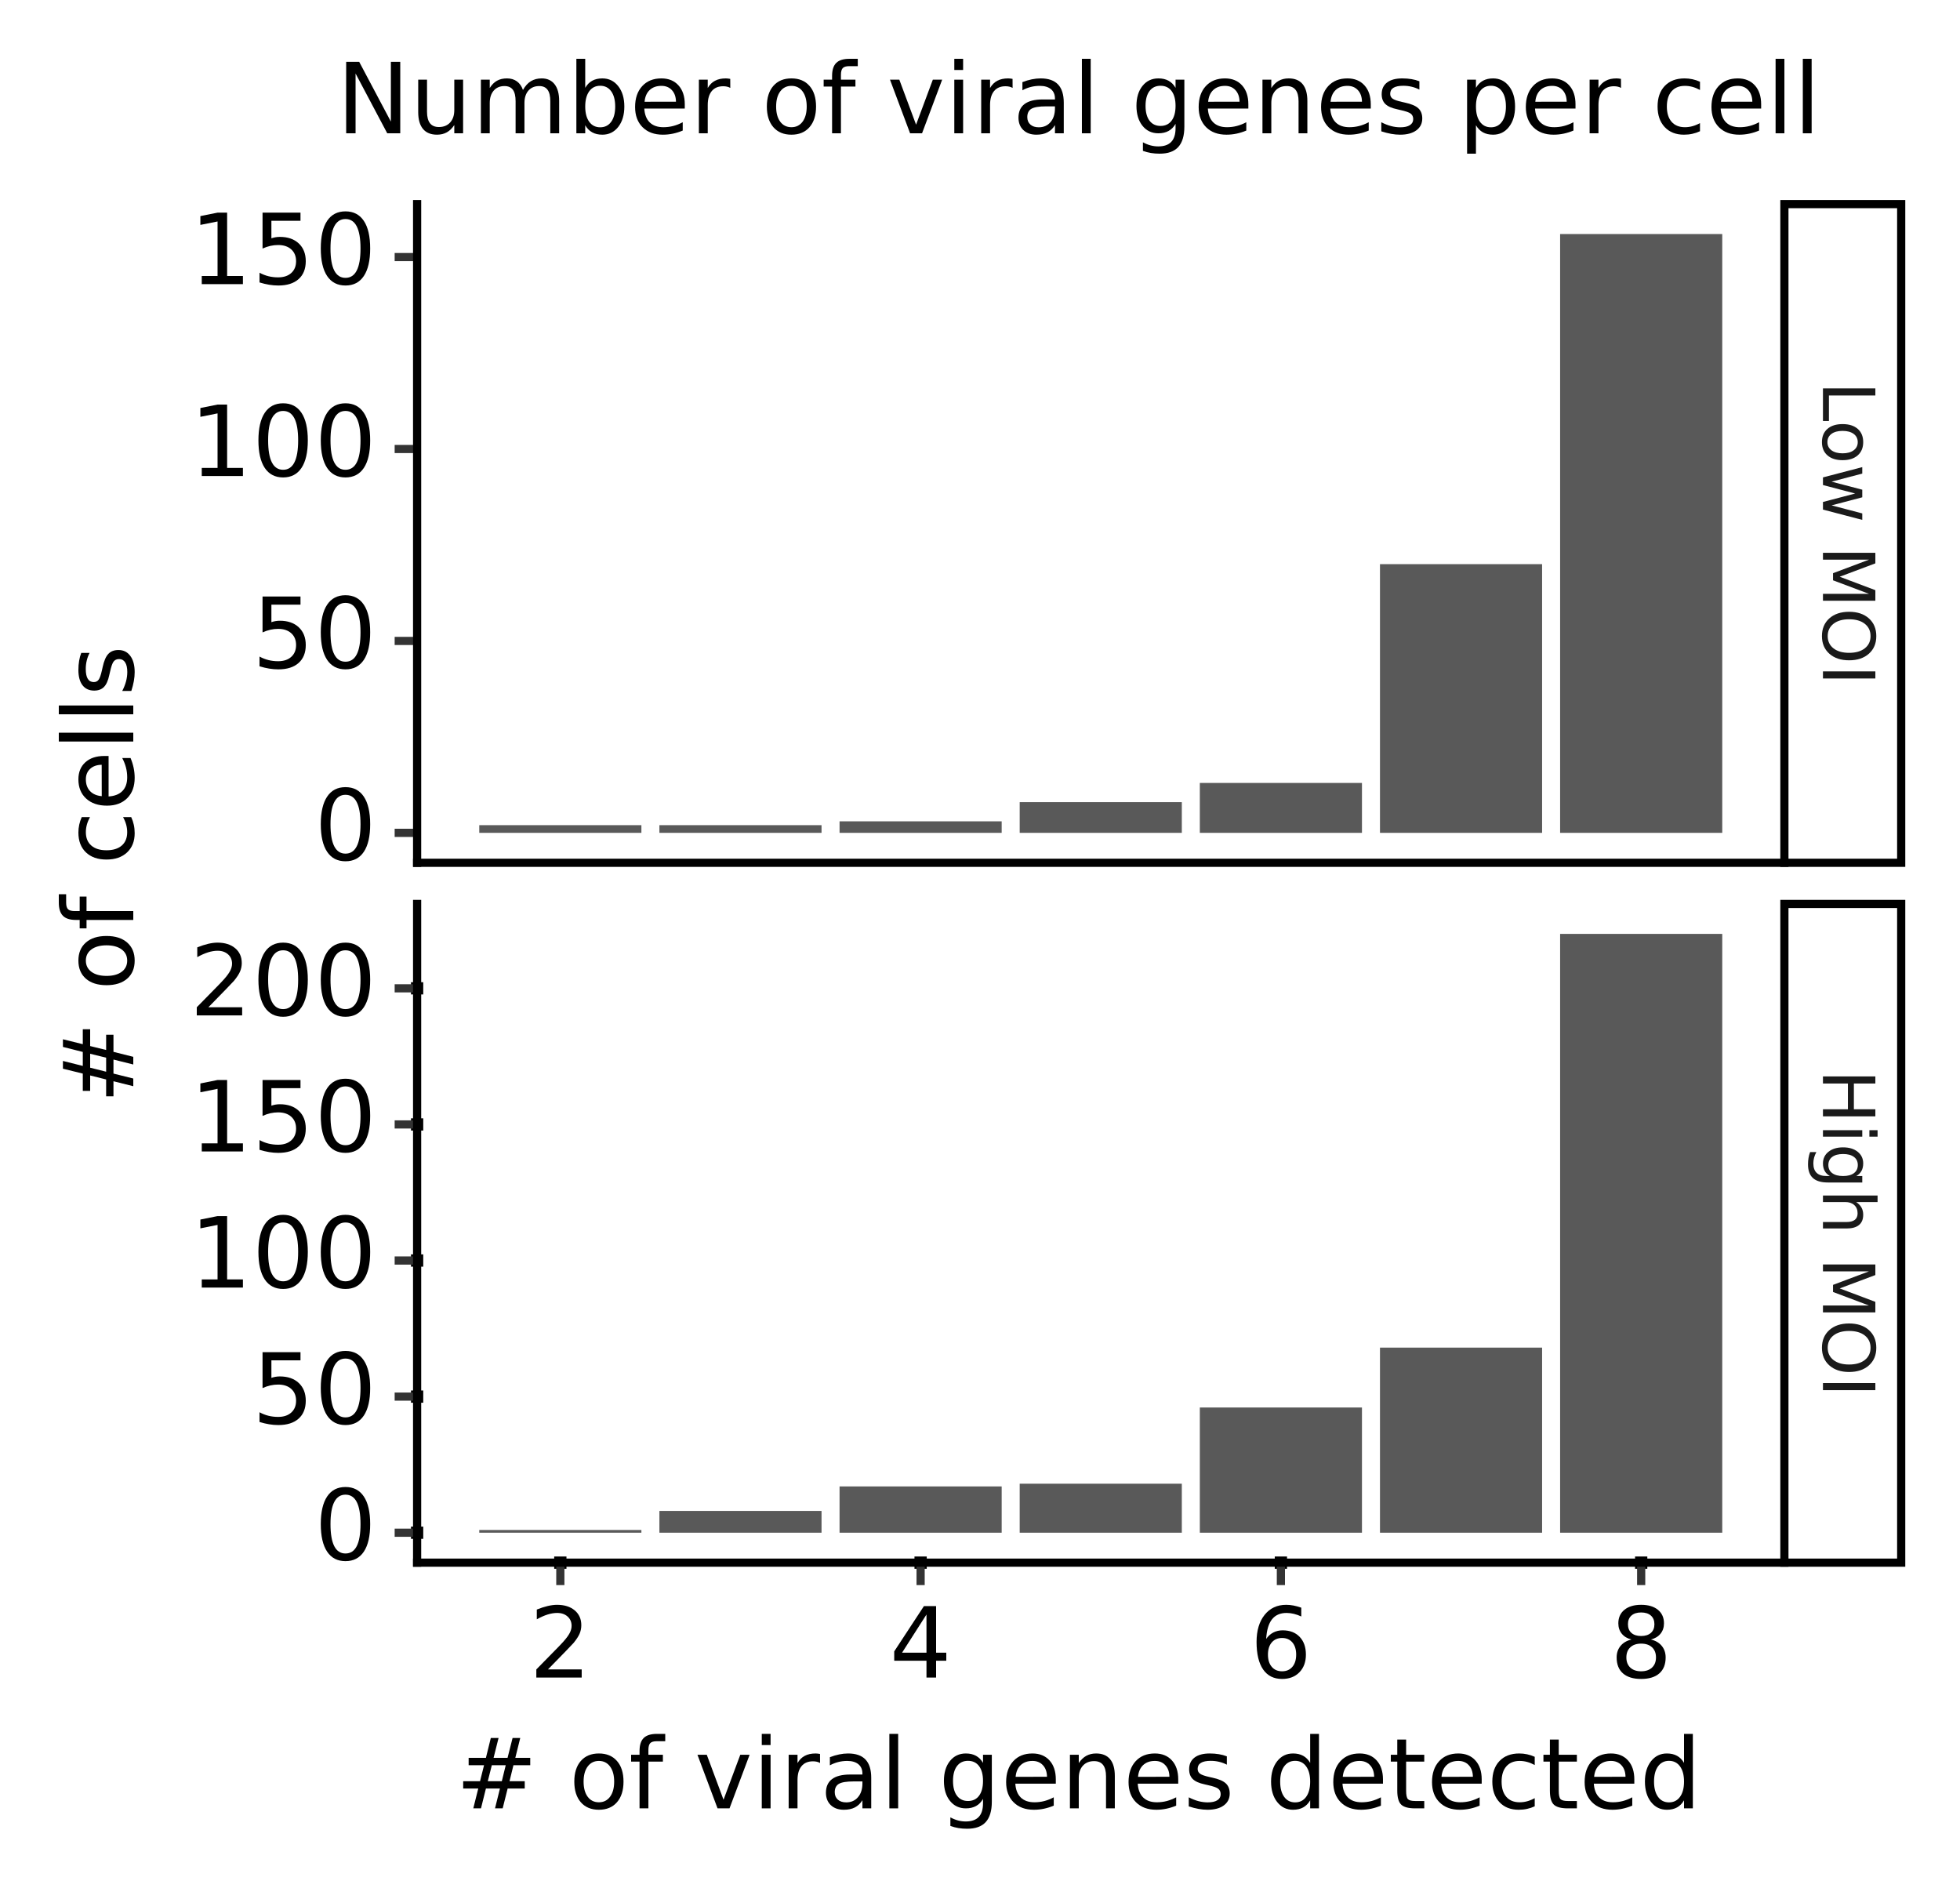
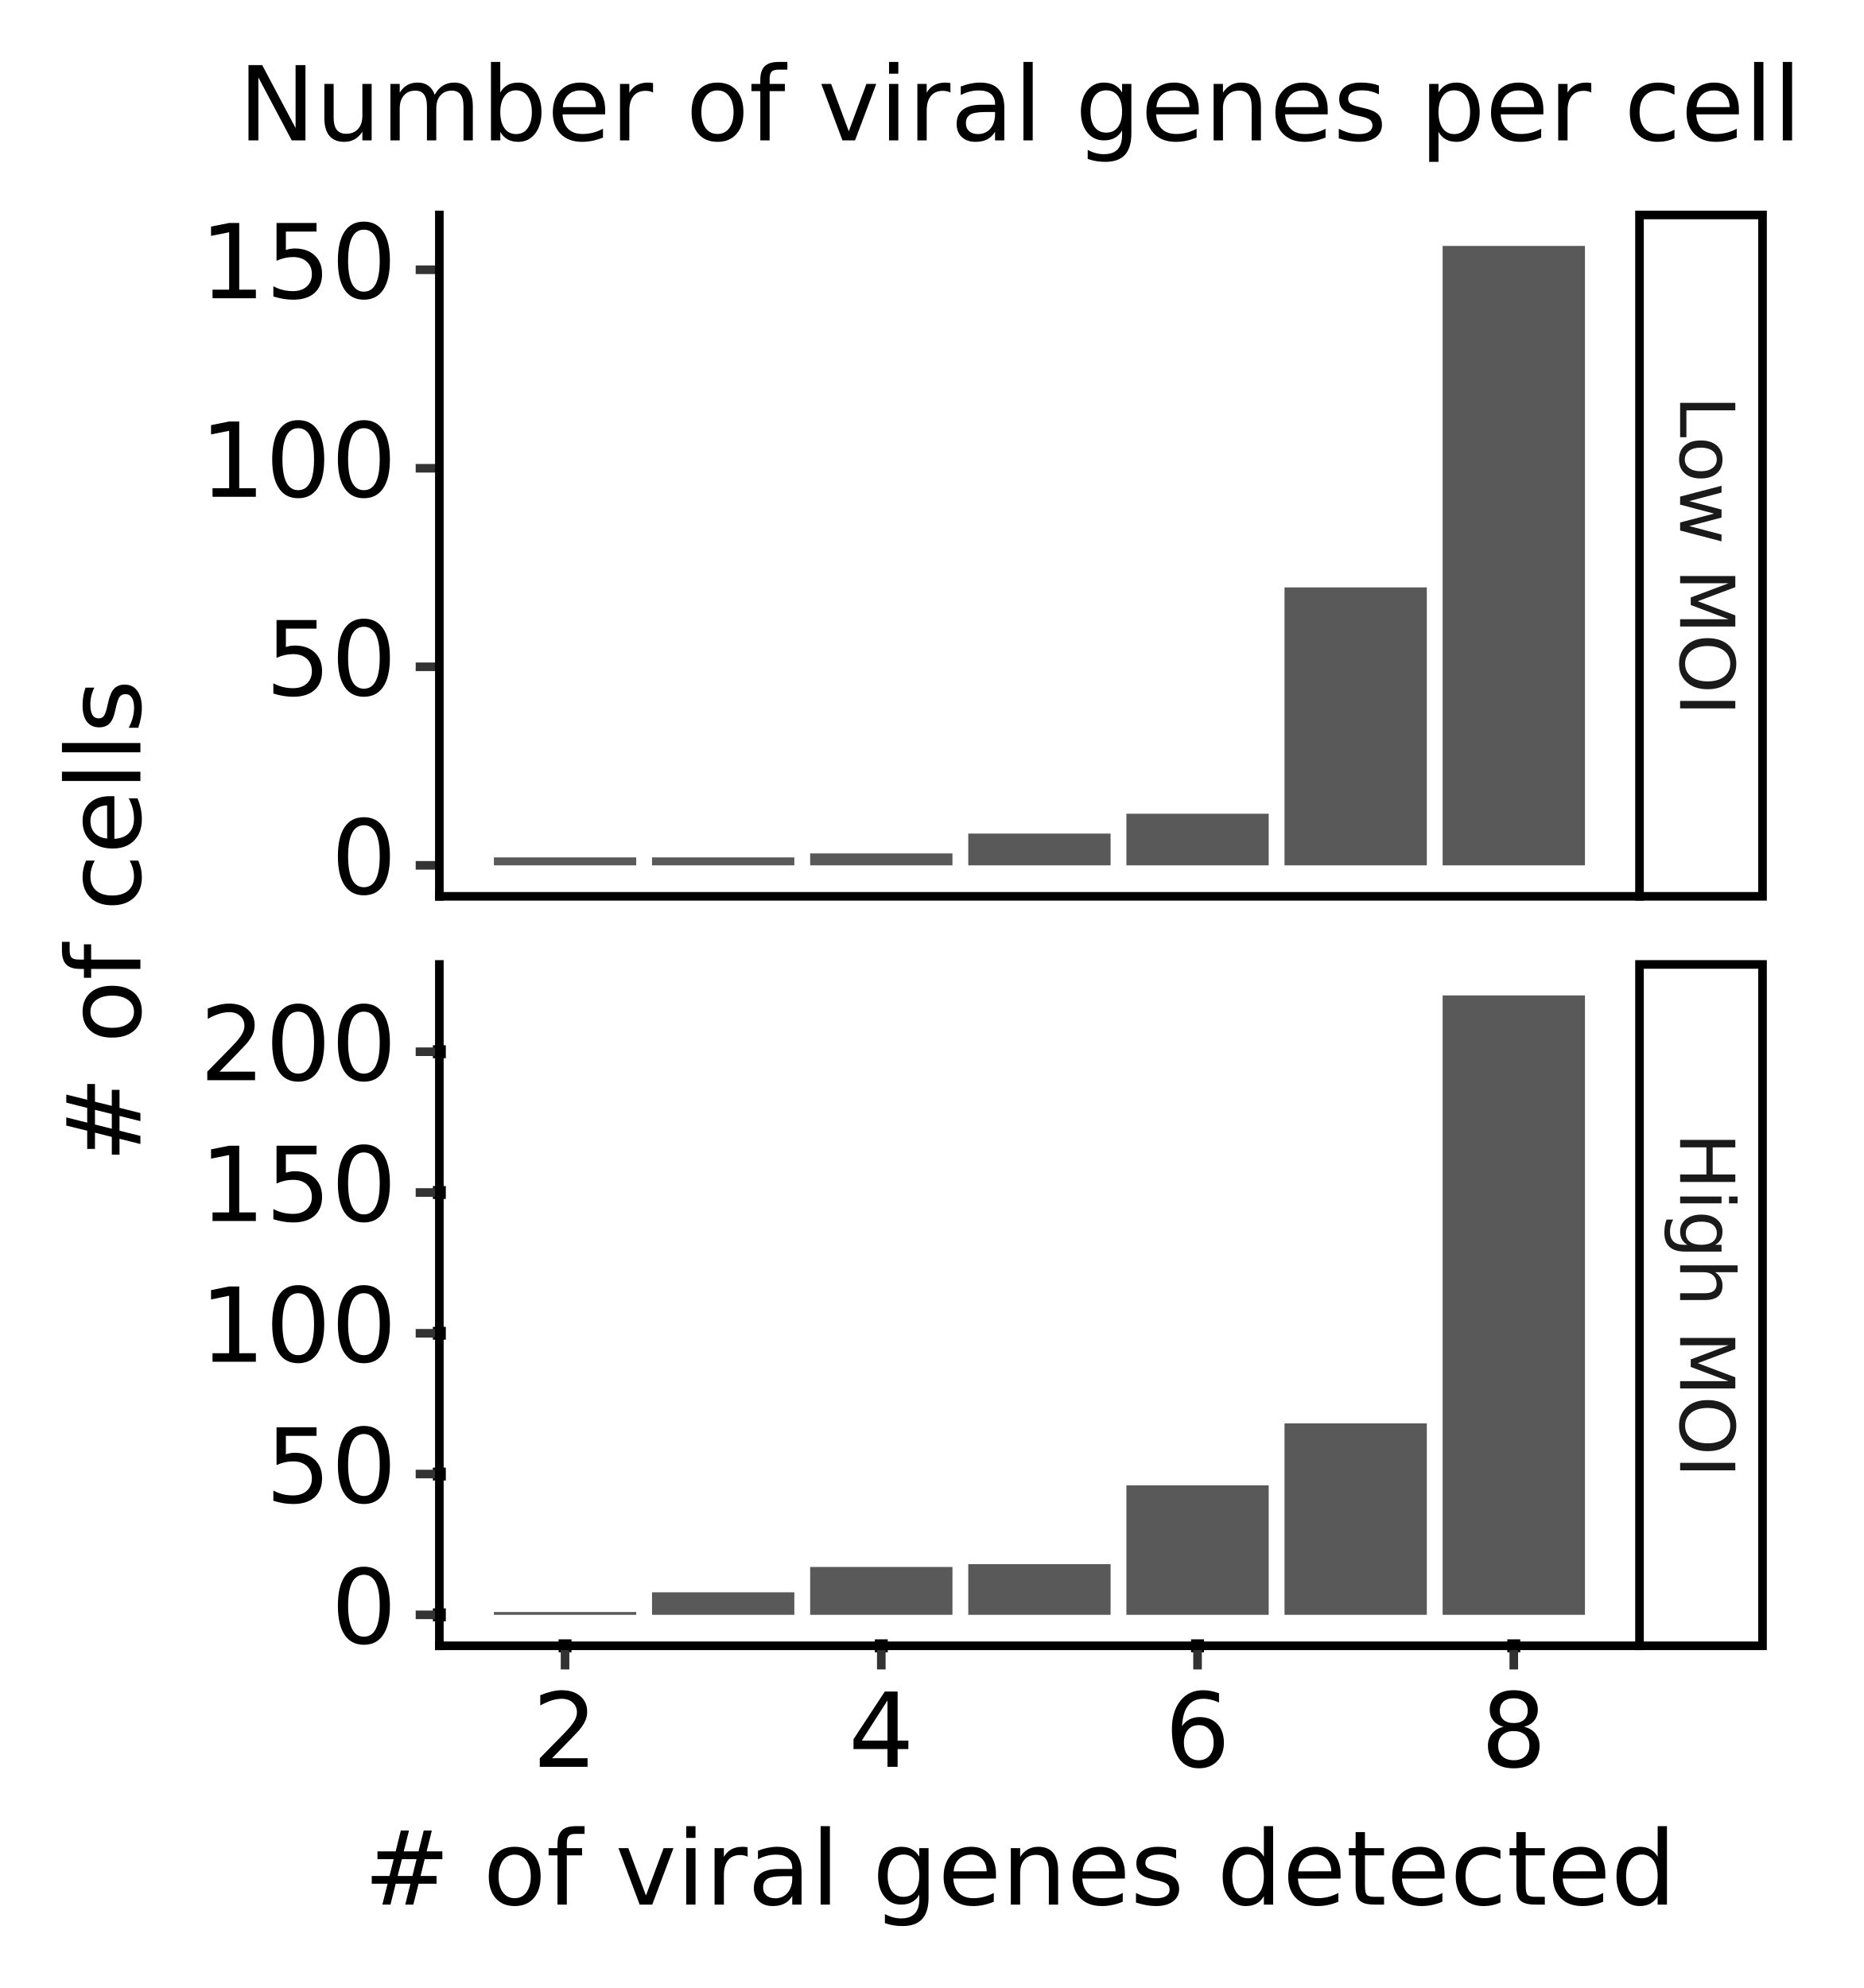
- <svg xmlns="http://www.w3.org/2000/svg" xmlns:xlink="http://www.w3.org/1999/xlink" width="239.969pt" height="231.084pt" viewBox="0 0 239.969 231.084" version="1.1">
+ <svg xmlns="http://www.w3.org/2000/svg" xmlns:xlink="http://www.w3.org/1999/xlink" width="216.631pt" height="231.084pt" viewBox="0 0 216.631 231.084" version="1.1">
  <defs>
    <style type="text/css">*{stroke-linejoin: round; stroke-linecap: butt}</style>
  </defs>
  <g id="figure_1">
    <g id="patch_1">
-       <path d="M 0 231.084  L 239.969 231.084  L 239.969 -0  L 0 -0  z " style="fill: #ffffff; stroke: #ffffff; stroke-linejoin: miter" />
+       <path d="M 0 231.084  L 216.631 231.084  L 216.631 -0  L 0 -0  z " style="fill: #ffffff; stroke: #ffffff; stroke-linejoin: miter" />
    </g>
    <g id="axes_1">
      <g id="patch_2">
-         <path d="M 51.069 105.627  L 218.469 105.627  L 218.469 24.987  L 51.069 24.987  z " style="fill: #ffffff" />
+         <path d="M 51.069 104.187  L 190.569 104.187  L 190.569 24.987  L 51.069 24.987  z " style="fill: #ffffff" />
      </g>
      <g id="matplotlib.axis_1">
        <g id="xtick_1" />
        <g id="xtick_2" />
        <g id="xtick_3" />
        <g id="xtick_4" />
        <g id="xtick_5" />
        <g id="xtick_6" />
        <g id="xtick_7" />
      </g>
      <g id="matplotlib.axis_2">
        <g id="ytick_1">
          <g id="line2d_1">
-             <path d="M 51.069 101.961  " style="fill: none; stroke: #000000; stroke-width: 1.5" />
+             <path d="M 51.069 100.587  " style="fill: none; stroke: #000000; stroke-width: 1.5" />
            <defs>
-               <path id="m95e5ee3656" d="M 0 0  L -2.75 0  " style="stroke: #333333" />
+               <path id="m13c35e5b66" d="M 0 0  L -2.75 0  " style="stroke: #333333" />
            </defs>
            <g>
-               <use xlink:href="#m95e5ee3656" x="51.069" y="101.961" style="stroke: #333333" />
+               <use xlink:href="#m13c35e5b66" x="51.069" y="100.587" style="stroke: #333333" />
            </g>
          </g>
          <g id="text_1">
-             <g transform="translate(38.48375 105.2725)scale(0.12 -0.12)">
+             <g transform="translate(38.48375 103.898)scale(0.12 -0.12)">
              <defs>
                <path id="DejaVuSans-30" d="M 2034 4250  Q 1547 4250 1301 3770  Q 1056 3291 1056 2328  Q 1056 1369 1301 889  Q 1547 409 2034 409  Q 2525 409 2770 889  Q 3016 1369 3016 2328  Q 3016 3291 2770 3770  Q 2525 4250 2034 4250  z M 2034 4750  Q 2819 4750 3233 4129  Q 3647 3509 3647 2328  Q 3647 1150 3233 529  Q 2819 -91 2034 -91  Q 1250 -91 836 529  Q 422 1150 422 2328  Q 422 3509 836 4129  Q 1250 4750 2034 4750  z " transform="scale(0.015625)" />
              </defs>
              <use xlink:href="#DejaVuSans-30" />
            </g>
          </g>
        </g>
        <g id="ytick_2">
          <g id="line2d_2">
-             <path d="M 51.069 78.465  " style="fill: none; stroke: #000000; stroke-width: 1.5" />
-             <g>
-               <use xlink:href="#m95e5ee3656" x="51.069" y="78.465" style="stroke: #333333" />
+             <path d="M 51.069 77.51  " style="fill: none; stroke: #000000; stroke-width: 1.5" />
+             <g>
+               <use xlink:href="#m13c35e5b66" x="51.069" y="77.51" style="stroke: #333333" />
            </g>
          </g>
          <g id="text_2">
-             <g transform="translate(30.84875 81.77599)scale(0.12 -0.12)">
+             <g transform="translate(30.84875 80.82103)scale(0.12 -0.12)">
              <defs>
                <path id="DejaVuSans-35" d="M 691 4666  L 3169 4666  L 3169 4134  L 1269 4134  L 1269 2991  Q 1406 3038 1543 3061  Q 1681 3084 1819 3084  Q 2600 3084 3056 2656  Q 3513 2228 3513 1497  Q 3513 744 3044 326  Q 2575 -91 1722 -91  Q 1428 -91 1123 -41  Q 819 9 494 109  L 494 744  Q 775 591 1075 516  Q 1375 441 1709 441  Q 2250 441 2565 725  Q 2881 1009 2881 1497  Q 2881 1984 2565 2268  Q 2250 2553 1709 2553  Q 1456 2553 1204 2497  Q 953 2441 691 2322  L 691 4666  z " transform="scale(0.015625)" />
              </defs>
              <use xlink:href="#DejaVuSans-35" />
              <use xlink:href="#DejaVuSans-30" x="63.623" />
            </g>
          </g>
        </g>
        <g id="ytick_3">
          <g id="line2d_3">
-             <path d="M 51.069 54.968  " style="fill: none; stroke: #000000; stroke-width: 1.5" />
-             <g>
-               <use xlink:href="#m95e5ee3656" x="51.069" y="54.968" style="stroke: #333333" />
+             <path d="M 51.069 54.433  " style="fill: none; stroke: #000000; stroke-width: 1.5" />
+             <g>
+               <use xlink:href="#m13c35e5b66" x="51.069" y="54.433" style="stroke: #333333" />
            </g>
          </g>
          <g id="text_3">
-             <g transform="translate(23.21375 58.27949)scale(0.12 -0.12)">
+             <g transform="translate(23.21375 57.7441)scale(0.12 -0.12)">
              <defs>
                <path id="DejaVuSans-31" d="M 794 531  L 1825 531  L 1825 4091  L 703 3866  L 703 4441  L 1819 4666  L 2450 4666  L 2450 531  L 3481 531  L 3481 0  L 794 0  L 794 531  z " transform="scale(0.015625)" />
              </defs>
              <use xlink:href="#DejaVuSans-31" />
              <use xlink:href="#DejaVuSans-30" x="63.623" />
              <use xlink:href="#DejaVuSans-30" x="127.246" />
            </g>
          </g>
        </g>
        <g id="ytick_4">
          <g id="line2d_4">
-             <path d="M 51.069 31.472  " style="fill: none; stroke: #000000; stroke-width: 1.5" />
-             <g>
-               <use xlink:href="#m95e5ee3656" x="51.069" y="31.472" style="stroke: #333333" />
+             <path d="M 51.069 31.356  " style="fill: none; stroke: #000000; stroke-width: 1.5" />
+             <g>
+               <use xlink:href="#m13c35e5b66" x="51.069" y="31.356" style="stroke: #333333" />
            </g>
          </g>
          <g id="text_4">
-             <g transform="translate(23.21375 34.78299)scale(0.12 -0.12)">
+             <g transform="translate(23.21375 34.66718)scale(0.12 -0.12)">
              <use xlink:href="#DejaVuSans-31" />
              <use xlink:href="#DejaVuSans-35" x="63.623" />
              <use xlink:href="#DejaVuSans-30" x="127.246" />
            </g>
          </g>
        </g>
        <g id="ytick_5" />
        <g id="ytick_6" />
        <g id="ytick_7" />
        <g id="text_5">
          <g transform="translate(16.31812 135.142)rotate(-90)scale(0.12 -0.12)">
            <defs>
              <path id="DejaVuSans-23" d="M 3272 2816  L 2363 2816  L 2100 1772  L 3016 1772  L 3272 2816  z M 2803 4594  L 2478 3297  L 3391 3297  L 3719 4594  L 4219 4594  L 3897 3297  L 4872 3297  L 4872 2816  L 3775 2816  L 3519 1772  L 4513 1772  L 4513 1294  L 3397 1294  L 3072 0  L 2572 0  L 2894 1294  L 1978 1294  L 1656 0  L 1153 0  L 1478 1294  L 494 1294  L 494 1772  L 1594 1772  L 1856 2816  L 850 2816  L 850 3297  L 1978 3297  L 2297 4594  L 2803 4594  z " transform="scale(0.015625)" />
              <path id="DejaVuSans-20" transform="scale(0.015625)" />
              <path id="DejaVuSans-6f" d="M 1959 3097  Q 1497 3097 1228 2736  Q 959 2375 959 1747  Q 959 1119 1226 758  Q 1494 397 1959 397  Q 2419 397 2687 759  Q 2956 1122 2956 1747  Q 2956 2369 2687 2733  Q 2419 3097 1959 3097  z M 1959 3584  Q 2709 3584 3137 3096  Q 3566 2609 3566 1747  Q 3566 888 3137 398  Q 2709 -91 1959 -91  Q 1206 -91 779 398  Q 353 888 353 1747  Q 353 2609 779 3096  Q 1206 3584 1959 3584  z " transform="scale(0.015625)" />
              <path id="DejaVuSans-66" d="M 2375 4863  L 2375 4384  L 1825 4384  Q 1516 4384 1395 4259  Q 1275 4134 1275 3809  L 1275 3500  L 2222 3500  L 2222 3053  L 1275 3053  L 1275 0  L 697 0  L 697 3053  L 147 3053  L 147 3500  L 697 3500  L 697 3744  Q 697 4328 969 4595  Q 1241 4863 1831 4863  L 2375 4863  z " transform="scale(0.015625)" />
              <path id="DejaVuSans-63" d="M 3122 3366  L 3122 2828  Q 2878 2963 2633 3030  Q 2388 3097 2138 3097  Q 1578 3097 1268 2742  Q 959 2388 959 1747  Q 959 1106 1268 751  Q 1578 397 2138 397  Q 2388 397 2633 464  Q 2878 531 3122 666  L 3122 134  Q 2881 22 2623 -34  Q 2366 -91 2075 -91  Q 1284 -91 818 406  Q 353 903 353 1747  Q 353 2603 823 3093  Q 1294 3584 2113 3584  Q 2378 3584 2631 3529  Q 2884 3475 3122 3366  z " transform="scale(0.015625)" />
              <path id="DejaVuSans-65" d="M 3597 1894  L 3597 1613  L 953 1613  Q 991 1019 1311 708  Q 1631 397 2203 397  Q 2534 397 2845 478  Q 3156 559 3463 722  L 3463 178  Q 3153 47 2828 -22  Q 2503 -91 2169 -91  Q 1331 -91 842 396  Q 353 884 353 1716  Q 353 2575 817 3079  Q 1281 3584 2069 3584  Q 2775 3584 3186 3129  Q 3597 2675 3597 1894  z M 3022 2063  Q 3016 2534 2758 2815  Q 2500 3097 2075 3097  Q 1594 3097 1305 2825  Q 1016 2553 972 2059  L 3022 2063  z " transform="scale(0.015625)" />
              <path id="DejaVuSans-6c" d="M 603 4863  L 1178 4863  L 1178 0  L 603 0  L 603 4863  z " transform="scale(0.015625)" />
              <path id="DejaVuSans-73" d="M 2834 3397  L 2834 2853  Q 2591 2978 2328 3040  Q 2066 3103 1784 3103  Q 1356 3103 1142 2972  Q 928 2841 928 2578  Q 928 2378 1081 2264  Q 1234 2150 1697 2047  L 1894 2003  Q 2506 1872 2764 1633  Q 3022 1394 3022 966  Q 3022 478 2636 193  Q 2250 -91 1575 -91  Q 1294 -91 989 -36  Q 684 19 347 128  L 347 722  Q 666 556 975 473  Q 1284 391 1588 391  Q 1994 391 2212 530  Q 2431 669 2431 922  Q 2431 1156 2273 1281  Q 2116 1406 1581 1522  L 1381 1569  Q 847 1681 609 1914  Q 372 2147 372 2553  Q 372 3047 722 3315  Q 1072 3584 1716 3584  Q 2034 3584 2315 3537  Q 2597 3491 2834 3397  z " transform="scale(0.015625)" />
            </defs>
            <use xlink:href="#DejaVuSans-23" />
            <use xlink:href="#DejaVuSans-20" x="83.789" />
            <use xlink:href="#DejaVuSans-6f" x="115.576" />
            <use xlink:href="#DejaVuSans-66" x="176.758" />
            <use xlink:href="#DejaVuSans-20" x="211.963" />
            <use xlink:href="#DejaVuSans-63" x="243.75" />
            <use xlink:href="#DejaVuSans-65" x="298.73" />
            <use xlink:href="#DejaVuSans-6c" x="360.254" />
            <use xlink:href="#DejaVuSans-6c" x="388.037" />
            <use xlink:href="#DejaVuSans-73" x="415.82" />
          </g>
        </g>
      </g>
      <g id="PolyCollection_1">
-         <path d="M 58.678 101.961  L 58.678 101.021  L 78.528 101.021  L 78.528 101.961  z " clip-path="url(#p217a588981)" style="fill: #595959" />
-         <path d="M 80.733 101.961  L 80.733 101.021  L 100.583 101.021  L 100.583 101.961  z " clip-path="url(#p217a588981)" style="fill: #595959" />
-         <path d="M 102.789 101.961  L 102.789 100.551  L 122.638 100.551  L 122.638 101.961  z " clip-path="url(#p217a588981)" style="fill: #595959" />
-         <path d="M 124.844 101.961  L 124.844 98.202  L 144.694 98.202  L 144.694 101.961  z " clip-path="url(#p217a588981)" style="fill: #595959" />
-         <path d="M 146.899 101.961  L 146.899 95.852  L 166.749 95.852  L 166.749 101.961  z " clip-path="url(#p217a588981)" style="fill: #595959" />
-         <path d="M 168.955 101.961  L 168.955 69.066  L 188.804 69.066  L 188.804 101.961  z " clip-path="url(#p217a588981)" style="fill: #595959" />
-         <path d="M 191.01 101.961  L 191.01 28.652  L 210.86 28.652  L 210.86 101.961  z " clip-path="url(#p217a588981)" style="fill: #595959" />
+         <path d="M 57.41 100.587  L 57.41 99.664  L 73.951 99.664  L 73.951 100.587  z " clip-path="url(#p550568307d)" style="fill: #595959" />
+         <path d="M 75.789 100.587  L 75.789 99.664  L 92.331 99.664  L 92.331 100.587  z " clip-path="url(#p550568307d)" style="fill: #595959" />
+         <path d="M 94.169 100.587  L 94.169 99.202  L 110.71 99.202  L 110.71 100.587  z " clip-path="url(#p550568307d)" style="fill: #595959" />
+         <path d="M 112.548 100.587  L 112.548 96.894  L 129.09 96.894  L 129.09 100.587  z " clip-path="url(#p550568307d)" style="fill: #595959" />
+         <path d="M 130.927 100.587  L 130.927 94.587  L 147.469 94.587  L 147.469 100.587  z " clip-path="url(#p550568307d)" style="fill: #595959" />
+         <path d="M 149.307 100.587  L 149.307 68.279  L 165.848 68.279  L 165.848 100.587  z " clip-path="url(#p550568307d)" style="fill: #595959" />
+         <path d="M 167.686 100.587  L 167.686 28.587  L 184.228 28.587  L 184.228 100.587  z " clip-path="url(#p550568307d)" style="fill: #595959" />
      </g>
      <g id="patch_3">
-         <path d="M 218.469 105.627  L 232.769 105.627  L 232.769 24.987  L 218.469 24.987  L 218.469 105.627  z " style="fill: none; stroke: #000000; stroke-linejoin: miter" />
+         <path d="M 190.569 104.187  L 204.869 104.187  L 204.869 24.987  L 190.569 24.987  L 190.569 104.187  z " style="fill: none; stroke: #000000; stroke-linejoin: miter" />
      </g>
      <g id="patch_4">
-         <path d="M 51.069 105.627  L 51.069 24.987  " style="fill: none; stroke: #000000; stroke-linejoin: miter; stroke-linecap: square" />
+         <path d="M 51.069 104.187  L 51.069 24.987  " style="fill: none; stroke: #000000; stroke-linejoin: miter; stroke-linecap: square" />
      </g>
      <g id="patch_5">
-         <path d="M 51.069 105.627  L 218.469 105.627  " style="fill: none; stroke: #000000; stroke-linejoin: miter; stroke-linecap: square" />
+         <path d="M 51.069 104.187  L 190.569 104.187  " style="fill: none; stroke: #000000; stroke-linejoin: miter; stroke-linecap: square" />
      </g>
      <g id="text_6">
-         <g style="fill: #1a1a1a" transform="translate(223.1905 46.68508)rotate(-270)scale(0.088 -0.088)">
+         <g style="fill: #1a1a1a" transform="translate(195.2905 45.96508)rotate(-270)scale(0.088 -0.088)">
          <defs>
            <path id="DejaVuSans-4c" d="M 628 4666  L 1259 4666  L 1259 531  L 3531 531  L 3531 0  L 628 0  L 628 4666  z " transform="scale(0.015625)" />
            <path id="DejaVuSans-77" d="M 269 3500  L 844 3500  L 1563 769  L 2278 3500  L 2956 3500  L 3675 769  L 4391 3500  L 4966 3500  L 4050 0  L 3372 0  L 2619 2869  L 1863 0  L 1184 0  L 269 3500  z " transform="scale(0.015625)" />
            <path id="DejaVuSans-4d" d="M 628 4666  L 1569 4666  L 2759 1491  L 3956 4666  L 4897 4666  L 4897 0  L 4281 0  L 4281 4097  L 3078 897  L 2444 897  L 1241 4097  L 1241 0  L 628 0  L 628 4666  z " transform="scale(0.015625)" />
            <path id="DejaVuSans-4f" d="M 2522 4238  Q 1834 4238 1429 3725  Q 1025 3213 1025 2328  Q 1025 1447 1429 934  Q 1834 422 2522 422  Q 3209 422 3611 934  Q 4013 1447 4013 2328  Q 4013 3213 3611 3725  Q 3209 4238 2522 4238  z M 2522 4750  Q 3503 4750 4090 4092  Q 4678 3434 4678 2328  Q 4678 1225 4090 567  Q 3503 -91 2522 -91  Q 1538 -91 948 565  Q 359 1222 359 2328  Q 359 3434 948 4092  Q 1538 4750 2522 4750  z " transform="scale(0.015625)" />
            <path id="DejaVuSans-49" d="M 628 4666  L 1259 4666  L 1259 0  L 628 0  L 628 4666  z " transform="scale(0.015625)" />
          </defs>
          <use xlink:href="#DejaVuSans-4c" />
          <use xlink:href="#DejaVuSans-6f" x="53.963" />
          <use xlink:href="#DejaVuSans-77" x="115.145" />
          <use xlink:href="#DejaVuSans-20" x="196.932" />
          <use xlink:href="#DejaVuSans-4d" x="228.719" />
          <use xlink:href="#DejaVuSans-4f" x="314.998" />
          <use xlink:href="#DejaVuSans-49" x="393.709" />
        </g>
      </g>
    </g>
    <g id="axes_2">
      <g id="patch_6">
-         <path d="M 51.069 191.307  L 218.469 191.307  L 218.469 110.667  L 51.069 110.667  z " style="fill: #ffffff" />
+         <path d="M 51.069 191.307  L 190.569 191.307  L 190.569 112.107  L 51.069 112.107  z " style="fill: #ffffff" />
      </g>
      <g id="matplotlib.axis_3">
        <g id="xtick_8">
          <g id="line2d_5">
-             <path d="M 68.603 191.307  " style="fill: none; stroke: #000000; stroke-width: 1.5; stroke-linecap: square" />
+             <path d="M 65.68 191.307  " style="fill: none; stroke: #000000; stroke-width: 1.5; stroke-linecap: square" />
            <defs>
-               <path id="mf3f4e230a8" d="M 0 0  L 0 2.75  " style="stroke: #333333" />
+               <path id="m7b5789de60" d="M 0 0  L 0 2.75  " style="stroke: #333333" />
            </defs>
            <g>
-               <use xlink:href="#mf3f4e230a8" x="68.603" y="191.307" style="stroke: #333333" />
+               <use xlink:href="#m7b5789de60" x="65.68" y="191.307" style="stroke: #333333" />
            </g>
          </g>
          <g id="text_7">
-             <g transform="translate(64.78524 205.3748)scale(0.12 -0.12)">
+             <g transform="translate(61.86291 205.3748)scale(0.12 -0.12)">
              <defs>
                <path id="DejaVuSans-32" d="M 1228 531  L 3431 531  L 3431 0  L 469 0  L 469 531  Q 828 903 1448 1529  Q 2069 2156 2228 2338  Q 2531 2678 2651 2914  Q 2772 3150 2772 3378  Q 2772 3750 2511 3984  Q 2250 4219 1831 4219  Q 1534 4219 1204 4116  Q 875 4013 500 3803  L 500 4441  Q 881 4594 1212 4672  Q 1544 4750 1819 4750  Q 2544 4750 2975 4387  Q 3406 4025 3406 3419  Q 3406 3131 3298 2873  Q 3191 2616 2906 2266  Q 2828 2175 2409 1742  Q 1991 1309 1228 531  z " transform="scale(0.015625)" />
              </defs>
              <use xlink:href="#DejaVuSans-32" />
            </g>
          </g>
        </g>
        <g id="xtick_9">
          <g id="line2d_6">
-             <path d="M 112.713 191.307  " style="fill: none; stroke: #000000; stroke-width: 1.5; stroke-linecap: square" />
-             <g>
-               <use xlink:href="#mf3f4e230a8" x="112.713" y="191.307" style="stroke: #333333" />
+             <path d="M 102.439 191.307  " style="fill: none; stroke: #000000; stroke-width: 1.5; stroke-linecap: square" />
+             <g>
+               <use xlink:href="#m7b5789de60" x="102.439" y="191.307" style="stroke: #333333" />
            </g>
          </g>
          <g id="text_8">
-             <g transform="translate(108.8959 205.3748)scale(0.12 -0.12)">
+             <g transform="translate(98.6218 205.3748)scale(0.12 -0.12)">
              <defs>
                <path id="DejaVuSans-34" d="M 2419 4116  L 825 1625  L 2419 1625  L 2419 4116  z M 2253 4666  L 3047 4666  L 3047 1625  L 3713 1625  L 3713 1100  L 3047 1100  L 3047 0  L 2419 0  L 2419 1100  L 313 1100  L 313 1709  L 2253 4666  z " transform="scale(0.015625)" />
              </defs>
              <use xlink:href="#DejaVuSans-34" />
            </g>
          </g>
        </g>
        <g id="xtick_10">
          <g id="line2d_7">
-             <path d="M 156.824 191.307  " style="fill: none; stroke: #000000; stroke-width: 1.5; stroke-linecap: square" />
-             <g>
-               <use xlink:href="#mf3f4e230a8" x="156.824" y="191.307" style="stroke: #333333" />
+             <path d="M 139.198 191.307  " style="fill: none; stroke: #000000; stroke-width: 1.5; stroke-linecap: square" />
+             <g>
+               <use xlink:href="#m7b5789de60" x="139.198" y="191.307" style="stroke: #333333" />
            </g>
          </g>
          <g id="text_9">
-             <g transform="translate(153.0066 205.3748)scale(0.12 -0.12)">
+             <g transform="translate(135.3807 205.3748)scale(0.12 -0.12)">
              <defs>
                <path id="DejaVuSans-36" d="M 2113 2584  Q 1688 2584 1439 2293  Q 1191 2003 1191 1497  Q 1191 994 1439 701  Q 1688 409 2113 409  Q 2538 409 2786 701  Q 3034 994 3034 1497  Q 3034 2003 2786 2293  Q 2538 2584 2113 2584  z M 3366 4563  L 3366 3988  Q 3128 4100 2886 4159  Q 2644 4219 2406 4219  Q 1781 4219 1451 3797  Q 1122 3375 1075 2522  Q 1259 2794 1537 2939  Q 1816 3084 2150 3084  Q 2853 3084 3261 2657  Q 3669 2231 3669 1497  Q 3669 778 3244 343  Q 2819 -91 2113 -91  Q 1303 -91 875 529  Q 447 1150 447 2328  Q 447 3434 972 4092  Q 1497 4750 2381 4750  Q 2619 4750 2861 4703  Q 3103 4656 3366 4563  z " transform="scale(0.015625)" />
              </defs>
              <use xlink:href="#DejaVuSans-36" />
            </g>
          </g>
        </g>
        <g id="xtick_11">
          <g id="line2d_8">
-             <path d="M 200.935 191.307  " style="fill: none; stroke: #000000; stroke-width: 1.5; stroke-linecap: square" />
-             <g>
-               <use xlink:href="#mf3f4e230a8" x="200.935" y="191.307" style="stroke: #333333" />
+             <path d="M 175.957 191.307  " style="fill: none; stroke: #000000; stroke-width: 1.5; stroke-linecap: square" />
+             <g>
+               <use xlink:href="#m7b5789de60" x="175.957" y="191.307" style="stroke: #333333" />
            </g>
          </g>
          <g id="text_10">
-             <g transform="translate(197.1173 205.3748)scale(0.12 -0.12)">
+             <g transform="translate(172.1396 205.3748)scale(0.12 -0.12)">
              <defs>
                <path id="DejaVuSans-38" d="M 2034 2216  Q 1584 2216 1326 1975  Q 1069 1734 1069 1313  Q 1069 891 1326 650  Q 1584 409 2034 409  Q 2484 409 2743 651  Q 3003 894 3003 1313  Q 3003 1734 2745 1975  Q 2488 2216 2034 2216  z M 1403 2484  Q 997 2584 770 2862  Q 544 3141 544 3541  Q 544 4100 942 4425  Q 1341 4750 2034 4750  Q 2731 4750 3128 4425  Q 3525 4100 3525 3541  Q 3525 3141 3298 2862  Q 3072 2584 2669 2484  Q 3125 2378 3379 2068  Q 3634 1759 3634 1313  Q 3634 634 3220 271  Q 2806 -91 2034 -91  Q 1263 -91 848 271  Q 434 634 434 1313  Q 434 1759 690 2068  Q 947 2378 1403 2484  z M 1172 3481  Q 1172 3119 1398 2916  Q 1625 2713 2034 2713  Q 2441 2713 2670 2916  Q 2900 3119 2900 3481  Q 2900 3844 2670 4047  Q 2441 4250 2034 4250  Q 1625 4250 1398 4047  Q 1172 3844 1172 3481  z " transform="scale(0.015625)" />
              </defs>
              <use xlink:href="#DejaVuSans-38" />
            </g>
          </g>
        </g>
        <g id="xtick_12" />
        <g id="xtick_13" />
        <g id="xtick_14" />
        <g id="text_11">
-           <g transform="translate(55.78344 221.3886)scale(0.12 -0.12)">
+           <g transform="translate(42.28344 221.3886)scale(0.12 -0.12)">
            <defs>
              <path id="DejaVuSans-76" d="M 191 3500  L 800 3500  L 1894 563  L 2988 3500  L 3597 3500  L 2284 0  L 1503 0  L 191 3500  z " transform="scale(0.015625)" />
              <path id="DejaVuSans-69" d="M 603 3500  L 1178 3500  L 1178 0  L 603 0  L 603 3500  z M 603 4863  L 1178 4863  L 1178 4134  L 603 4134  L 603 4863  z " transform="scale(0.015625)" />
              <path id="DejaVuSans-72" d="M 2631 2963  Q 2534 3019 2420 3045  Q 2306 3072 2169 3072  Q 1681 3072 1420 2755  Q 1159 2438 1159 1844  L 1159 0  L 581 0  L 581 3500  L 1159 3500  L 1159 2956  Q 1341 3275 1631 3429  Q 1922 3584 2338 3584  Q 2397 3584 2469 3576  Q 2541 3569 2628 3553  L 2631 2963  z " transform="scale(0.015625)" />
              <path id="DejaVuSans-61" d="M 2194 1759  Q 1497 1759 1228 1600  Q 959 1441 959 1056  Q 959 750 1161 570  Q 1363 391 1709 391  Q 2188 391 2477 730  Q 2766 1069 2766 1631  L 2766 1759  L 2194 1759  z M 3341 1997  L 3341 0  L 2766 0  L 2766 531  Q 2569 213 2275 61  Q 1981 -91 1556 -91  Q 1019 -91 701 211  Q 384 513 384 1019  Q 384 1609 779 1909  Q 1175 2209 1959 2209  L 2766 2209  L 2766 2266  Q 2766 2663 2505 2880  Q 2244 3097 1772 3097  Q 1472 3097 1187 3025  Q 903 2953 641 2809  L 641 3341  Q 956 3463 1253 3523  Q 1550 3584 1831 3584  Q 2591 3584 2966 3190  Q 3341 2797 3341 1997  z " transform="scale(0.015625)" />
              <path id="DejaVuSans-67" d="M 2906 1791  Q 2906 2416 2648 2759  Q 2391 3103 1925 3103  Q 1463 3103 1205 2759  Q 947 2416 947 1791  Q 947 1169 1205 825  Q 1463 481 1925 481  Q 2391 481 2648 825  Q 2906 1169 2906 1791  z M 3481 434  Q 3481 -459 3084 -895  Q 2688 -1331 1869 -1331  Q 1566 -1331 1297 -1286  Q 1028 -1241 775 -1147  L 775 -588  Q 1028 -725 1275 -790  Q 1522 -856 1778 -856  Q 2344 -856 2625 -561  Q 2906 -266 2906 331  L 2906 616  Q 2728 306 2450 153  Q 2172 0 1784 0  Q 1141 0 747 490  Q 353 981 353 1791  Q 353 2603 747 3093  Q 1141 3584 1784 3584  Q 2172 3584 2450 3431  Q 2728 3278 2906 2969  L 2906 3500  L 3481 3500  L 3481 434  z " transform="scale(0.015625)" />
              <path id="DejaVuSans-6e" d="M 3513 2113  L 3513 0  L 2938 0  L 2938 2094  Q 2938 2591 2744 2837  Q 2550 3084 2163 3084  Q 1697 3084 1428 2787  Q 1159 2491 1159 1978  L 1159 0  L 581 0  L 581 3500  L 1159 3500  L 1159 2956  Q 1366 3272 1645 3428  Q 1925 3584 2291 3584  Q 2894 3584 3203 3211  Q 3513 2838 3513 2113  z " transform="scale(0.015625)" />
              <path id="DejaVuSans-64" d="M 2906 2969  L 2906 4863  L 3481 4863  L 3481 0  L 2906 0  L 2906 525  Q 2725 213 2448 61  Q 2172 -91 1784 -91  Q 1150 -91 751 415  Q 353 922 353 1747  Q 353 2572 751 3078  Q 1150 3584 1784 3584  Q 2172 3584 2448 3432  Q 2725 3281 2906 2969  z M 947 1747  Q 947 1113 1208 752  Q 1469 391 1925 391  Q 2381 391 2643 752  Q 2906 1113 2906 1747  Q 2906 2381 2643 2742  Q 2381 3103 1925 3103  Q 1469 3103 1208 2742  Q 947 2381 947 1747  z " transform="scale(0.015625)" />
              <path id="DejaVuSans-74" d="M 1172 4494  L 1172 3500  L 2356 3500  L 2356 3053  L 1172 3053  L 1172 1153  Q 1172 725 1289 603  Q 1406 481 1766 481  L 2356 481  L 2356 0  L 1766 0  Q 1100 0 847 248  Q 594 497 594 1153  L 594 3053  L 172 3053  L 172 3500  L 594 3500  L 594 4494  L 1172 4494  z " transform="scale(0.015625)" />
            </defs>
            <use xlink:href="#DejaVuSans-23" />
            <use xlink:href="#DejaVuSans-20" x="83.789" />
            <use xlink:href="#DejaVuSans-6f" x="115.576" />
            <use xlink:href="#DejaVuSans-66" x="176.758" />
            <use xlink:href="#DejaVuSans-20" x="211.963" />
            <use xlink:href="#DejaVuSans-76" x="243.75" />
            <use xlink:href="#DejaVuSans-69" x="302.93" />
            <use xlink:href="#DejaVuSans-72" x="330.713" />
            <use xlink:href="#DejaVuSans-61" x="371.826" />
            <use xlink:href="#DejaVuSans-6c" x="433.105" />
            <use xlink:href="#DejaVuSans-20" x="460.889" />
            <use xlink:href="#DejaVuSans-67" x="492.676" />
            <use xlink:href="#DejaVuSans-65" x="556.152" />
            <use xlink:href="#DejaVuSans-6e" x="617.676" />
            <use xlink:href="#DejaVuSans-65" x="681.055" />
            <use xlink:href="#DejaVuSans-73" x="742.578" />
            <use xlink:href="#DejaVuSans-20" x="794.678" />
            <use xlink:href="#DejaVuSans-64" x="826.465" />
            <use xlink:href="#DejaVuSans-65" x="889.941" />
            <use xlink:href="#DejaVuSans-74" x="951.465" />
            <use xlink:href="#DejaVuSans-65" x="990.674" />
            <use xlink:href="#DejaVuSans-63" x="1052.197" />
            <use xlink:href="#DejaVuSans-74" x="1107.178" />
            <use xlink:href="#DejaVuSans-65" x="1146.387" />
            <use xlink:href="#DejaVuSans-64" x="1207.91" />
          </g>
        </g>
      </g>
      <g id="matplotlib.axis_4">
        <g id="ytick_8">
          <g id="line2d_9">
-             <path d="M 51.069 187.641  " style="fill: none; stroke: #000000; stroke-width: 1.5; stroke-linecap: square" />
-             <g>
-               <use xlink:href="#m95e5ee3656" x="51.069" y="187.641" style="stroke: #333333" />
+             <path d="M 51.069 187.707  " style="fill: none; stroke: #000000; stroke-width: 1.5; stroke-linecap: square" />
+             <g>
+               <use xlink:href="#m13c35e5b66" x="51.069" y="187.707" style="stroke: #333333" />
            </g>
          </g>
          <g id="text_12">
-             <g transform="translate(38.48375 190.9525)scale(0.12 -0.12)">
+             <g transform="translate(38.48375 191.018)scale(0.12 -0.12)">
              <use xlink:href="#DejaVuSans-30" />
            </g>
          </g>
        </g>
        <g id="ytick_9">
          <g id="line2d_10">
-             <path d="M 51.069 170.98  " style="fill: none; stroke: #000000; stroke-width: 1.5; stroke-linecap: square" />
-             <g>
-               <use xlink:href="#m95e5ee3656" x="51.069" y="170.98" style="stroke: #333333" />
+             <path d="M 51.069 171.343  " style="fill: none; stroke: #000000; stroke-width: 1.5; stroke-linecap: square" />
+             <g>
+               <use xlink:href="#m13c35e5b66" x="51.069" y="171.343" style="stroke: #333333" />
            </g>
          </g>
          <g id="text_13">
-             <g transform="translate(30.84875 174.2913)scale(0.12 -0.12)">
+             <g transform="translate(30.84875 174.6543)scale(0.12 -0.12)">
              <use xlink:href="#DejaVuSans-35" />
              <use xlink:href="#DejaVuSans-30" x="63.623" />
            </g>
          </g>
        </g>
        <g id="ytick_10">
          <g id="line2d_11">
-             <path d="M 51.069 154.319  " style="fill: none; stroke: #000000; stroke-width: 1.5; stroke-linecap: square" />
-             <g>
-               <use xlink:href="#m95e5ee3656" x="51.069" y="154.319" style="stroke: #333333" />
+             <path d="M 51.069 154.979  " style="fill: none; stroke: #000000; stroke-width: 1.5; stroke-linecap: square" />
+             <g>
+               <use xlink:href="#m13c35e5b66" x="51.069" y="154.979" style="stroke: #333333" />
            </g>
          </g>
          <g id="text_14">
-             <g transform="translate(23.21375 157.6302)scale(0.12 -0.12)">
+             <g transform="translate(23.21375 158.2907)scale(0.12 -0.12)">
              <use xlink:href="#DejaVuSans-31" />
              <use xlink:href="#DejaVuSans-30" x="63.623" />
              <use xlink:href="#DejaVuSans-30" x="127.246" />
            </g>
          </g>
        </g>
        <g id="ytick_11">
          <g id="line2d_12">
-             <path d="M 51.069 137.658  " style="fill: none; stroke: #000000; stroke-width: 1.5; stroke-linecap: square" />
-             <g>
-               <use xlink:href="#m95e5ee3656" x="51.069" y="137.658" style="stroke: #333333" />
+             <path d="M 51.069 138.616  " style="fill: none; stroke: #000000; stroke-width: 1.5; stroke-linecap: square" />
+             <g>
+               <use xlink:href="#m13c35e5b66" x="51.069" y="138.616" style="stroke: #333333" />
            </g>
          </g>
          <g id="text_15">
-             <g transform="translate(23.21375 140.969)scale(0.12 -0.12)">
+             <g transform="translate(23.21375 141.927)scale(0.12 -0.12)">
              <use xlink:href="#DejaVuSans-31" />
              <use xlink:href="#DejaVuSans-35" x="63.623" />
              <use xlink:href="#DejaVuSans-30" x="127.246" />
            </g>
          </g>
        </g>
        <g id="ytick_12">
          <g id="line2d_13">
-             <path d="M 51.069 120.997  " style="fill: none; stroke: #000000; stroke-width: 1.5; stroke-linecap: square" />
-             <g>
-               <use xlink:href="#m95e5ee3656" x="51.069" y="120.997" style="stroke: #333333" />
+             <path d="M 51.069 122.252  " style="fill: none; stroke: #000000; stroke-width: 1.5; stroke-linecap: square" />
+             <g>
+               <use xlink:href="#m13c35e5b66" x="51.069" y="122.252" style="stroke: #333333" />
            </g>
          </g>
          <g id="text_16">
-             <g transform="translate(23.21375 124.3079)scale(0.12 -0.12)">
+             <g transform="translate(23.21375 125.5634)scale(0.12 -0.12)">
              <use xlink:href="#DejaVuSans-32" />
              <use xlink:href="#DejaVuSans-30" x="63.623" />
              <use xlink:href="#DejaVuSans-30" x="127.246" />
            </g>
          </g>
        </g>
        <g id="ytick_13" />
        <g id="ytick_14" />
        <g id="ytick_15" />
        <g id="ytick_16" />
        <g id="ytick_17" />
      </g>
      <g id="PolyCollection_2">
-         <path d="M 58.678 187.641  L 58.678 187.308  L 78.528 187.308  L 78.528 187.641  z " clip-path="url(#pe1c4d05ab5)" style="fill: #595959" />
-         <path d="M 80.733 187.641  L 80.733 184.975  L 100.583 184.975  L 100.583 187.641  z " clip-path="url(#pe1c4d05ab5)" style="fill: #595959" />
-         <path d="M 102.789 187.641  L 102.789 181.976  L 122.638 181.976  L 122.638 187.641  z " clip-path="url(#pe1c4d05ab5)" style="fill: #595959" />
-         <path d="M 124.844 187.641  L 124.844 181.643  L 144.694 181.643  L 144.694 187.641  z " clip-path="url(#pe1c4d05ab5)" style="fill: #595959" />
-         <path d="M 146.899 187.641  L 146.899 172.313  L 166.749 172.313  L 166.749 187.641  z " clip-path="url(#pe1c4d05ab5)" style="fill: #595959" />
-         <path d="M 168.955 187.641  L 168.955 164.982  L 188.804 164.982  L 188.804 187.641  z " clip-path="url(#pe1c4d05ab5)" style="fill: #595959" />
-         <path d="M 191.01 187.641  L 191.01 114.332  L 210.86 114.332  L 210.86 187.641  z " clip-path="url(#pe1c4d05ab5)" style="fill: #595959" />
+         <path d="M 57.41 187.707  L 57.41 187.379  L 73.951 187.379  L 73.951 187.707  z " clip-path="url(#pa81f56b8b5)" style="fill: #595959" />
+         <path d="M 75.789 187.707  L 75.789 185.089  L 92.331 185.089  L 92.331 187.707  z " clip-path="url(#pa81f56b8b5)" style="fill: #595959" />
+         <path d="M 94.169 187.707  L 94.169 182.143  L 110.71 182.143  L 110.71 187.707  z " clip-path="url(#pa81f56b8b5)" style="fill: #595959" />
+         <path d="M 112.548 187.707  L 112.548 181.816  L 129.09 181.816  L 129.09 187.707  z " clip-path="url(#pa81f56b8b5)" style="fill: #595959" />
+         <path d="M 130.927 187.707  L 130.927 172.652  L 147.469 172.652  L 147.469 187.707  z " clip-path="url(#pa81f56b8b5)" style="fill: #595959" />
+         <path d="M 149.307 187.707  L 149.307 165.452  L 165.848 165.452  L 165.848 187.707  z " clip-path="url(#pa81f56b8b5)" style="fill: #595959" />
+         <path d="M 167.686 187.707  L 167.686 115.707  L 184.228 115.707  L 184.228 187.707  z " clip-path="url(#pa81f56b8b5)" style="fill: #595959" />
      </g>
      <g id="patch_7">
-         <path d="M 218.469 191.307  L 232.769 191.307  L 232.769 110.667  L 218.469 110.667  L 218.469 191.307  z " style="fill: none; stroke: #000000; stroke-linejoin: miter" />
+         <path d="M 190.569 191.307  L 204.869 191.307  L 204.869 112.107  L 190.569 112.107  L 190.569 191.307  z " style="fill: none; stroke: #000000; stroke-linejoin: miter" />
      </g>
      <g id="patch_8">
-         <path d="M 51.069 191.307  L 51.069 110.667  " style="fill: none; stroke: #000000; stroke-linejoin: miter; stroke-linecap: square" />
+         <path d="M 51.069 191.307  L 51.069 112.107  " style="fill: none; stroke: #000000; stroke-linejoin: miter; stroke-linecap: square" />
      </g>
      <g id="patch_9">
-         <path d="M 51.069 191.307  L 218.469 191.307  " style="fill: none; stroke: #000000; stroke-linejoin: miter; stroke-linecap: square" />
+         <path d="M 51.069 191.307  L 190.569 191.307  " style="fill: none; stroke: #000000; stroke-linejoin: miter; stroke-linecap: square" />
      </g>
      <g id="text_17">
-         <g style="fill: #1a1a1a" transform="translate(223.1905 130.9172)rotate(-270)scale(0.088 -0.088)">
+         <g style="fill: #1a1a1a" transform="translate(195.2905 131.6372)rotate(-270)scale(0.088 -0.088)">
          <defs>
            <path id="DejaVuSans-48" d="M 628 4666  L 1259 4666  L 1259 2753  L 3553 2753  L 3553 4666  L 4184 4666  L 4184 0  L 3553 0  L 3553 2222  L 1259 2222  L 1259 0  L 628 0  L 628 4666  z " transform="scale(0.015625)" />
            <path id="DejaVuSans-68" d="M 3513 2113  L 3513 0  L 2938 0  L 2938 2094  Q 2938 2591 2744 2837  Q 2550 3084 2163 3084  Q 1697 3084 1428 2787  Q 1159 2491 1159 1978  L 1159 0  L 581 0  L 581 4863  L 1159 4863  L 1159 2956  Q 1366 3272 1645 3428  Q 1925 3584 2291 3584  Q 2894 3584 3203 3211  Q 3513 2838 3513 2113  z " transform="scale(0.015625)" />
          </defs>
          <use xlink:href="#DejaVuSans-48" />
          <use xlink:href="#DejaVuSans-69" x="75.195" />
          <use xlink:href="#DejaVuSans-67" x="102.979" />
          <use xlink:href="#DejaVuSans-68" x="166.455" />
          <use xlink:href="#DejaVuSans-20" x="229.834" />
          <use xlink:href="#DejaVuSans-4d" x="261.621" />
          <use xlink:href="#DejaVuSans-4f" x="347.9" />
          <use xlink:href="#DejaVuSans-49" x="426.611" />
        </g>
      </g>
    </g>
    <g id="text_18">
-       <g transform="translate(41.20625 16.31812)scale(0.12 -0.12)">
+       <g transform="translate(27.70625 16.31812)scale(0.12 -0.12)">
        <defs>
          <path id="DejaVuSans-4e" d="M 628 4666  L 1478 4666  L 3547 763  L 3547 4666  L 4159 4666  L 4159 0  L 3309 0  L 1241 3903  L 1241 0  L 628 0  L 628 4666  z " transform="scale(0.015625)" />
          <path id="DejaVuSans-75" d="M 544 1381  L 544 3500  L 1119 3500  L 1119 1403  Q 1119 906 1312 657  Q 1506 409 1894 409  Q 2359 409 2629 706  Q 2900 1003 2900 1516  L 2900 3500  L 3475 3500  L 3475 0  L 2900 0  L 2900 538  Q 2691 219 2414 64  Q 2138 -91 1772 -91  Q 1169 -91 856 284  Q 544 659 544 1381  z M 1991 3584  L 1991 3584  z " transform="scale(0.015625)" />
          <path id="DejaVuSans-6d" d="M 3328 2828  Q 3544 3216 3844 3400  Q 4144 3584 4550 3584  Q 5097 3584 5394 3201  Q 5691 2819 5691 2113  L 5691 0  L 5113 0  L 5113 2094  Q 5113 2597 4934 2840  Q 4756 3084 4391 3084  Q 3944 3084 3684 2787  Q 3425 2491 3425 1978  L 3425 0  L 2847 0  L 2847 2094  Q 2847 2600 2669 2842  Q 2491 3084 2119 3084  Q 1678 3084 1418 2786  Q 1159 2488 1159 1978  L 1159 0  L 581 0  L 581 3500  L 1159 3500  L 1159 2956  Q 1356 3278 1631 3431  Q 1906 3584 2284 3584  Q 2666 3584 2933 3390  Q 3200 3197 3328 2828  z " transform="scale(0.015625)" />
          <path id="DejaVuSans-62" d="M 3116 1747  Q 3116 2381 2855 2742  Q 2594 3103 2138 3103  Q 1681 3103 1420 2742  Q 1159 2381 1159 1747  Q 1159 1113 1420 752  Q 1681 391 2138 391  Q 2594 391 2855 752  Q 3116 1113 3116 1747  z M 1159 2969  Q 1341 3281 1617 3432  Q 1894 3584 2278 3584  Q 2916 3584 3314 3078  Q 3713 2572 3713 1747  Q 3713 922 3314 415  Q 2916 -91 2278 -91  Q 1894 -91 1617 61  Q 1341 213 1159 525  L 1159 0  L 581 0  L 581 4863  L 1159 4863  L 1159 2969  z " transform="scale(0.015625)" />
          <path id="DejaVuSans-70" d="M 1159 525  L 1159 -1331  L 581 -1331  L 581 3500  L 1159 3500  L 1159 2969  Q 1341 3281 1617 3432  Q 1894 3584 2278 3584  Q 2916 3584 3314 3078  Q 3713 2572 3713 1747  Q 3713 922 3314 415  Q 2916 -91 2278 -91  Q 1894 -91 1617 61  Q 1341 213 1159 525  z M 3116 1747  Q 3116 2381 2855 2742  Q 2594 3103 2138 3103  Q 1681 3103 1420 2742  Q 1159 2381 1159 1747  Q 1159 1113 1420 752  Q 1681 391 2138 391  Q 2594 391 2855 752  Q 3116 1113 3116 1747  z " transform="scale(0.015625)" />
        </defs>
        <use xlink:href="#DejaVuSans-4e" />
        <use xlink:href="#DejaVuSans-75" x="74.805" />
        <use xlink:href="#DejaVuSans-6d" x="138.184" />
        <use xlink:href="#DejaVuSans-62" x="235.596" />
        <use xlink:href="#DejaVuSans-65" x="299.072" />
        <use xlink:href="#DejaVuSans-72" x="360.596" />
        <use xlink:href="#DejaVuSans-20" x="401.709" />
        <use xlink:href="#DejaVuSans-6f" x="433.496" />
        <use xlink:href="#DejaVuSans-66" x="494.678" />
        <use xlink:href="#DejaVuSans-20" x="529.883" />
        <use xlink:href="#DejaVuSans-76" x="561.67" />
        <use xlink:href="#DejaVuSans-69" x="620.85" />
        <use xlink:href="#DejaVuSans-72" x="648.633" />
        <use xlink:href="#DejaVuSans-61" x="689.746" />
        <use xlink:href="#DejaVuSans-6c" x="751.025" />
        <use xlink:href="#DejaVuSans-20" x="778.809" />
        <use xlink:href="#DejaVuSans-67" x="810.596" />
        <use xlink:href="#DejaVuSans-65" x="874.072" />
        <use xlink:href="#DejaVuSans-6e" x="935.596" />
        <use xlink:href="#DejaVuSans-65" x="998.975" />
        <use xlink:href="#DejaVuSans-73" x="1060.498" />
        <use xlink:href="#DejaVuSans-20" x="1112.598" />
        <use xlink:href="#DejaVuSans-70" x="1144.385" />
        <use xlink:href="#DejaVuSans-65" x="1207.861" />
        <use xlink:href="#DejaVuSans-72" x="1269.385" />
        <use xlink:href="#DejaVuSans-20" x="1310.498" />
        <use xlink:href="#DejaVuSans-63" x="1342.285" />
        <use xlink:href="#DejaVuSans-65" x="1397.266" />
        <use xlink:href="#DejaVuSans-6c" x="1458.789" />
        <use xlink:href="#DejaVuSans-6c" x="1486.572" />
      </g>
    </g>
  </g>
  <defs>
-     <clipPath id="p217a588981">
-       <rect x="51.069" y="24.987" width="167.4" height="80.64" />
+     <clipPath id="p550568307d">
+       <rect x="51.069" y="24.987" width="139.5" height="79.2" />
    </clipPath>
-     <clipPath id="pe1c4d05ab5">
-       <rect x="51.069" y="110.667" width="167.4" height="80.64" />
+     <clipPath id="pa81f56b8b5">
+       <rect x="51.069" y="112.107" width="139.5" height="79.2" />
    </clipPath>
  </defs>
</svg>
